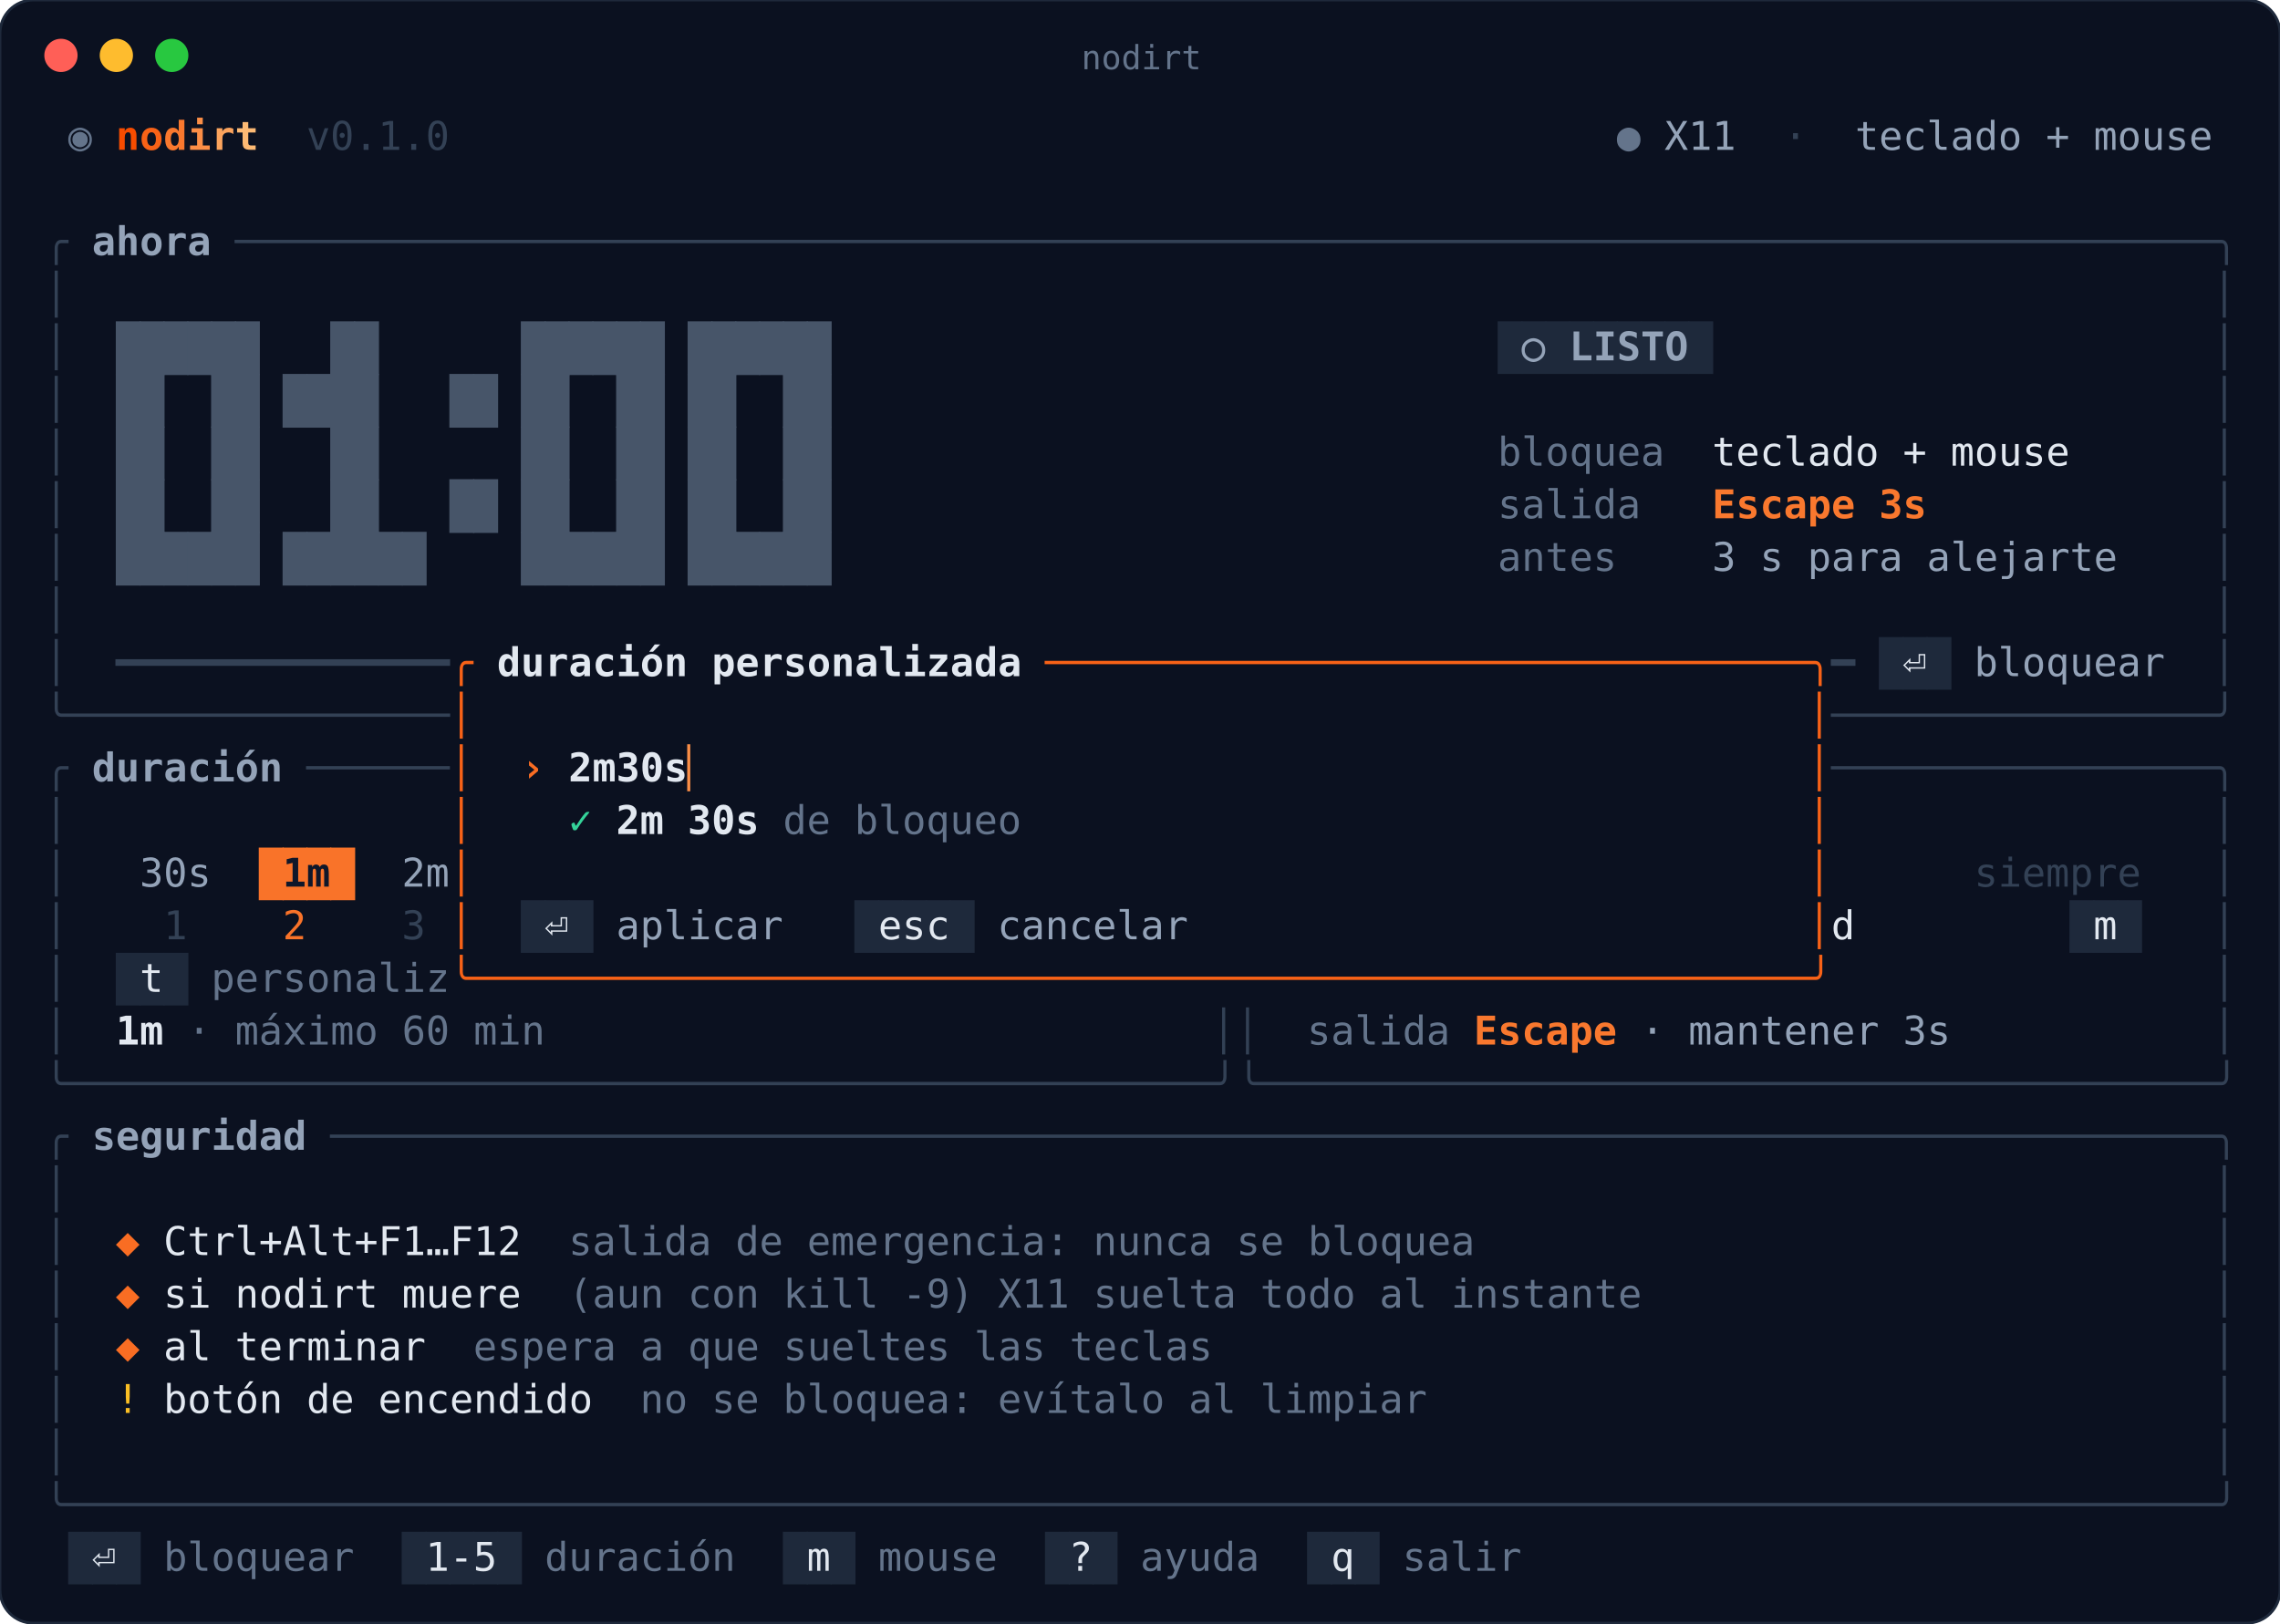
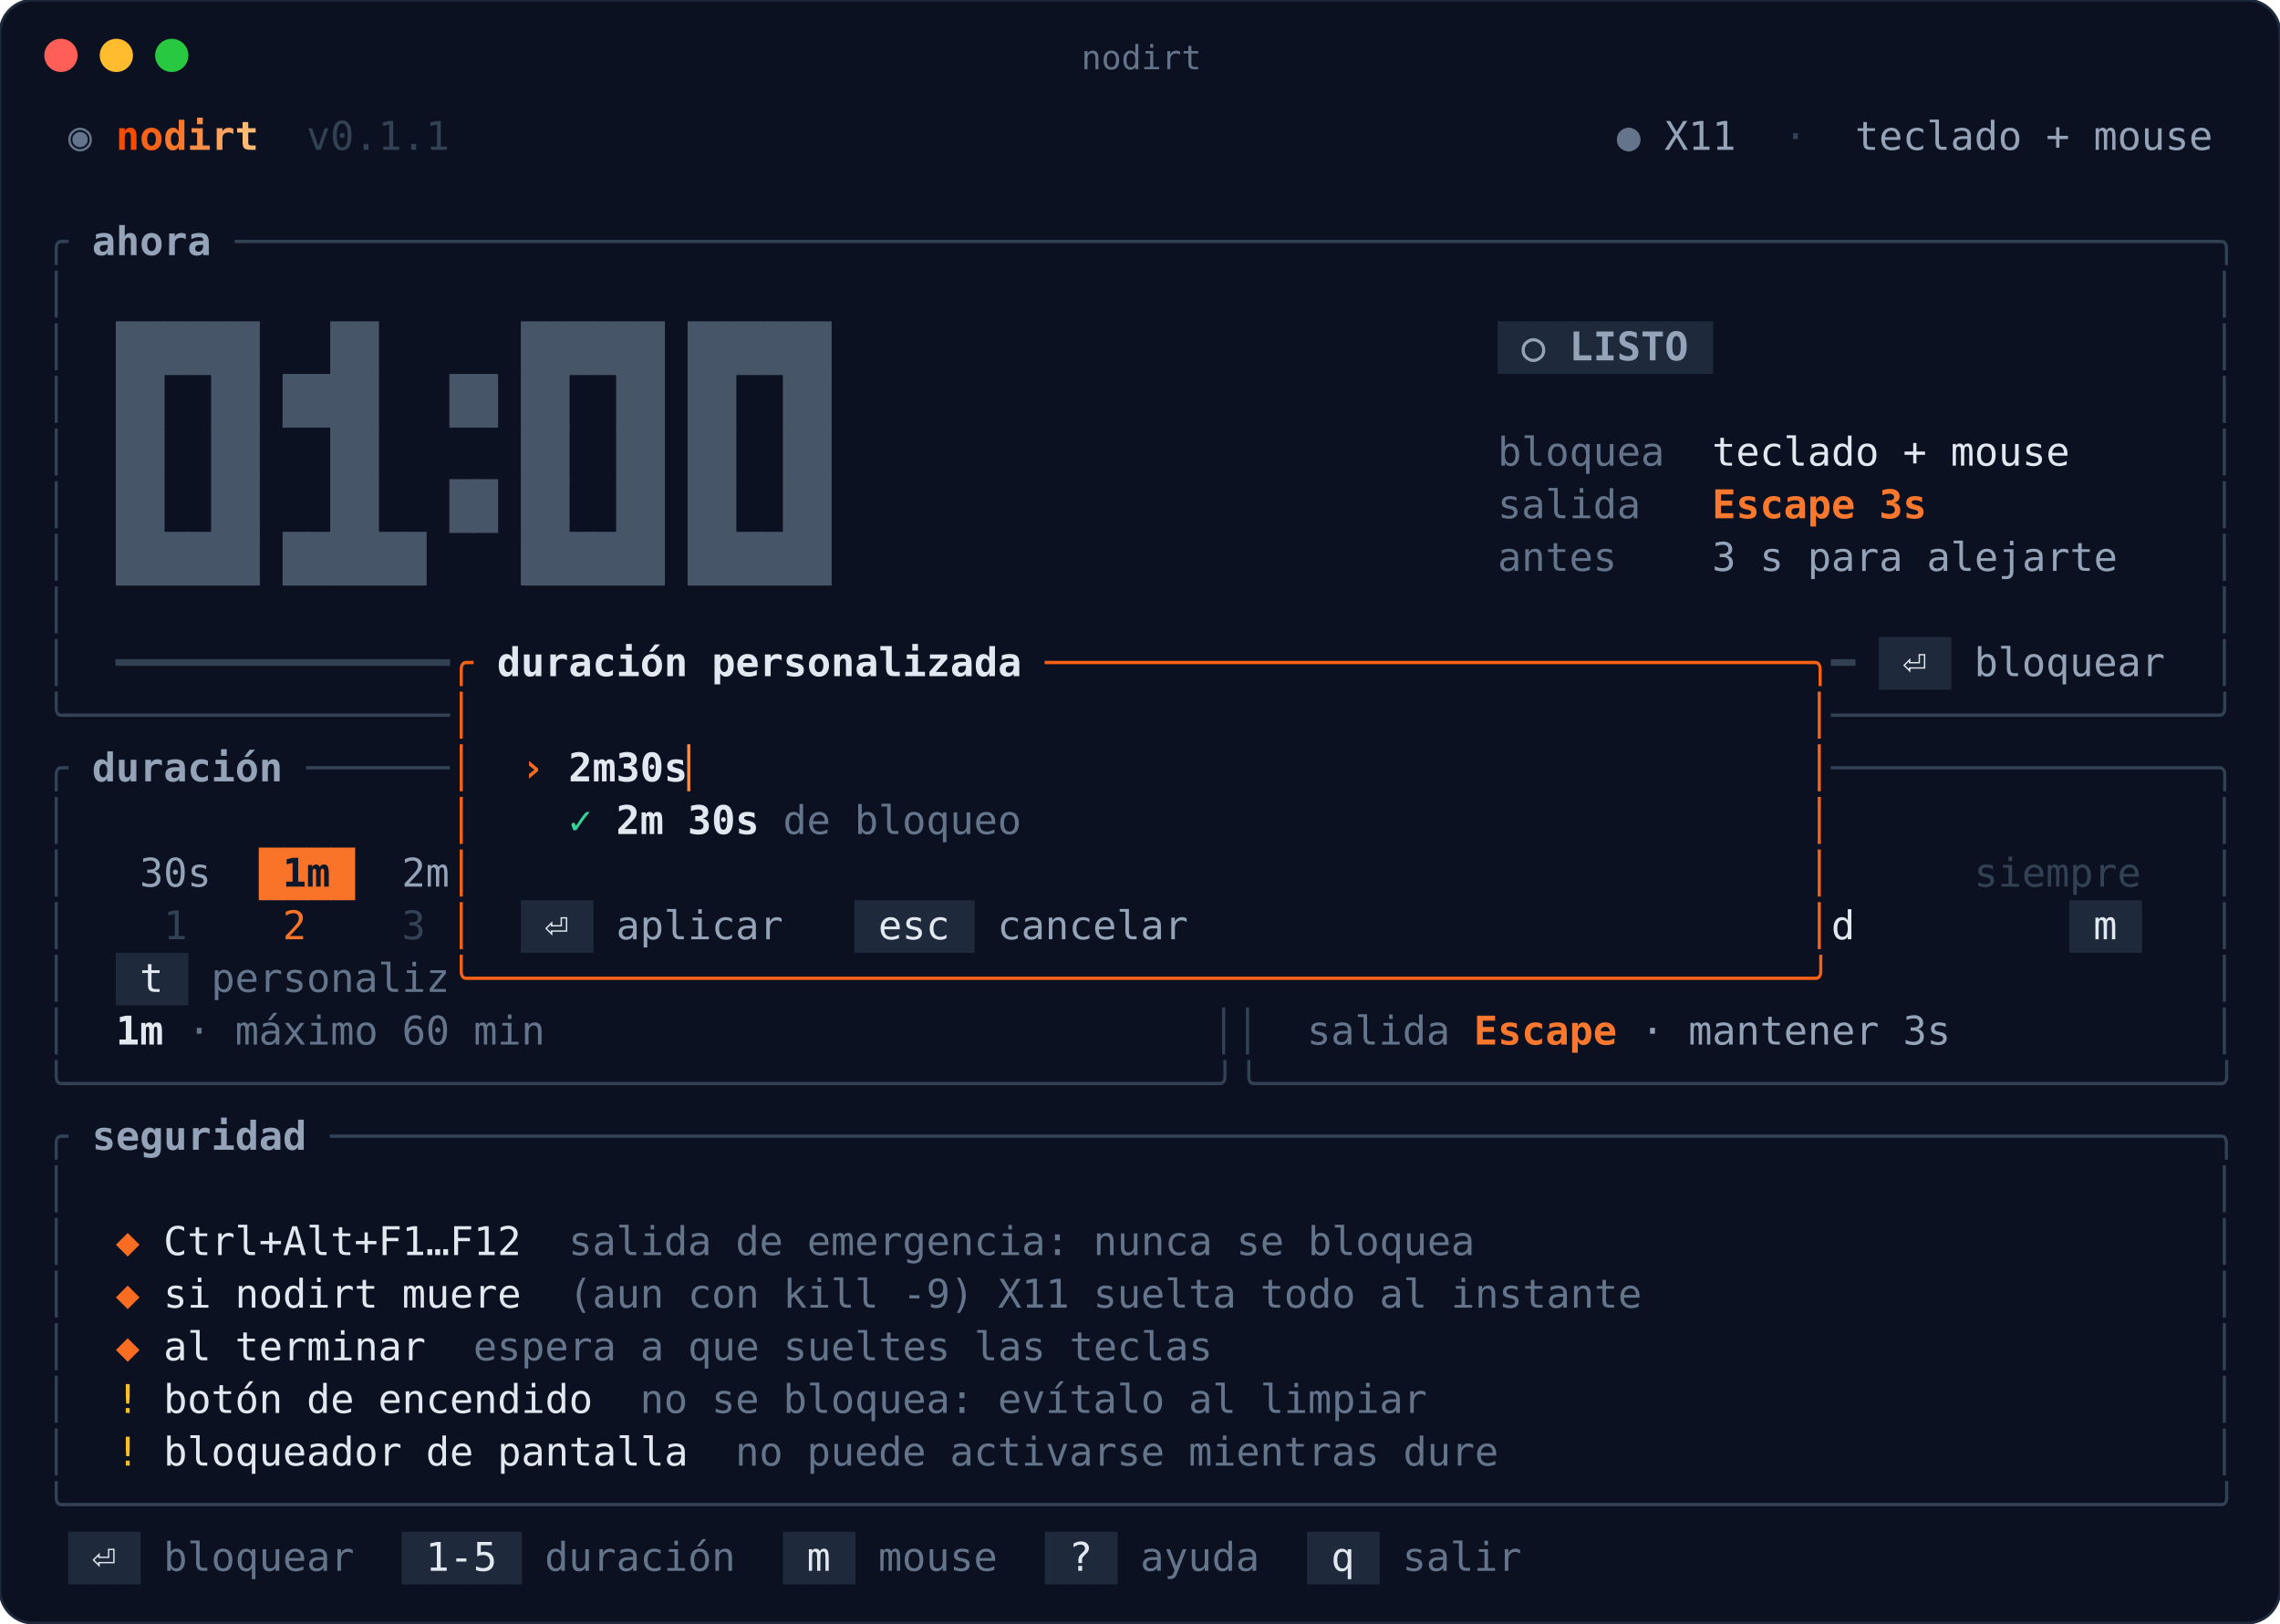
<svg xmlns="http://www.w3.org/2000/svg" xml:space="preserve" width="823" height="586" viewBox="0 0 823 586">
  <style>text{font-family:"JetBrains Mono","Fira Code","DejaVu Sans Mono",Menlo,Consolas,monospace;font-size:14.3px;white-space:pre}</style>
  <rect width="100%" height="100%" rx="12" fill="#0b1120" stroke="#1e293b" />
  <circle cx="22" cy="20" r="6" fill="#ff5f57" />
  <circle cx="42" cy="20" r="6" fill="#febc2e" />
  <circle cx="62" cy="20" r="6" fill="#28c840" />
  <text x="412" y="25" fill="#64748b" text-anchor="middle" style="font-size:12px">nodirt</text>
  <text x="24.6" y="54.1" fill="#64748b" textLength="17.2" lengthAdjust="spacingAndGlyphs">◉ </text>
  <text x="41.8" y="54.1" fill="#f74c00" font-weight="700" textLength="8.6" lengthAdjust="spacingAndGlyphs">n</text>
  <text x="50.4" y="54.1" fill="#f86217" font-weight="700" textLength="8.6" lengthAdjust="spacingAndGlyphs">o</text>
  <text x="59.0" y="54.1" fill="#f9782e" font-weight="700" textLength="8.6" lengthAdjust="spacingAndGlyphs">d</text>
  <text x="67.6" y="54.1" fill="#fb8e46" font-weight="700" textLength="8.6" lengthAdjust="spacingAndGlyphs">i</text>
  <text x="76.2" y="54.1" fill="#fca45d" font-weight="700" textLength="8.6" lengthAdjust="spacingAndGlyphs">r</text>
  <text x="84.8" y="54.1" fill="#fdba74" font-weight="700" textLength="8.6" lengthAdjust="spacingAndGlyphs">t</text>
-   <text x="93.4" y="54.1" fill="#334155" textLength="68.8" lengthAdjust="spacingAndGlyphs">  v0.1.0</text>
+   <text x="93.4" y="54.1" fill="#334155" textLength="68.8" lengthAdjust="spacingAndGlyphs">  v0.1.1</text>
  <text x="583.6" y="54.1" fill="#64748b" textLength="17.2" lengthAdjust="spacingAndGlyphs">● </text>
  <text x="600.8" y="54.1" fill="#94a3b8" textLength="25.8" lengthAdjust="spacingAndGlyphs">X11</text>
  <text x="626.6" y="54.1" fill="#334155" textLength="43.0" lengthAdjust="spacingAndGlyphs">  ·  </text>
  <text x="669.6" y="54.1" fill="#94a3b8" textLength="129.0" lengthAdjust="spacingAndGlyphs">teclado + mouse</text>
  <text x="16.0" y="92.1" fill="#334155" textLength="17.2" lengthAdjust="spacingAndGlyphs">╭ </text>
  <text x="33.2" y="92.1" fill="#94a3b8" font-weight="700" textLength="43.0" lengthAdjust="spacingAndGlyphs">ahora</text>
  <text x="76.2" y="92.1" fill="#334155" textLength="731.0" lengthAdjust="spacingAndGlyphs"> ───────────────────────────────────────────────────────────────────────────────────╮</text>
  <text x="16.0" y="111.1" fill="#334155" textLength="8.6" lengthAdjust="spacingAndGlyphs">│</text>
  <text x="798.6" y="111.1" fill="#334155" textLength="8.6" lengthAdjust="spacingAndGlyphs">│</text>
  <rect x="41.8" y="116.0" width="9.0" height="19.4" fill="#475569" />
  <rect x="50.4" y="116.0" width="9.0" height="19.4" fill="#475569" />
  <rect x="59.0" y="116.0" width="9.0" height="19.4" fill="#475569" />
  <rect x="67.6" y="116.0" width="9.0" height="19.4" fill="#475569" />
  <rect x="76.2" y="116.0" width="9.0" height="19.4" fill="#475569" />
  <rect x="84.8" y="116.0" width="9.0" height="19.4" fill="#475569" />
  <rect x="119.2" y="116.0" width="9.0" height="19.4" fill="#475569" />
  <rect x="127.8" y="116.0" width="9.0" height="19.4" fill="#475569" />
  <rect x="188.0" y="116.0" width="9.0" height="19.4" fill="#475569" />
  <rect x="196.6" y="116.0" width="9.0" height="19.4" fill="#475569" />
  <rect x="205.2" y="116.0" width="9.0" height="19.4" fill="#475569" />
  <rect x="213.8" y="116.0" width="9.0" height="19.4" fill="#475569" />
  <rect x="222.4" y="116.0" width="9.0" height="19.4" fill="#475569" />
  <rect x="231.0" y="116.0" width="9.0" height="19.4" fill="#475569" />
  <rect x="248.2" y="116.0" width="9.0" height="19.4" fill="#475569" />
  <rect x="256.8" y="116.0" width="9.0" height="19.4" fill="#475569" />
  <rect x="265.4" y="116.0" width="9.0" height="19.4" fill="#475569" />
  <rect x="274.0" y="116.0" width="9.0" height="19.4" fill="#475569" />
  <rect x="282.6" y="116.0" width="9.0" height="19.4" fill="#475569" />
  <rect x="291.2" y="116.0" width="9.0" height="19.4" fill="#475569" />
  <rect x="540.6" y="116.0" width="9.0" height="19" fill="#1e293b" />
  <rect x="549.2" y="116.0" width="9.0" height="19" fill="#1e293b" />
  <rect x="557.8" y="116.0" width="9.0" height="19" fill="#1e293b" />
  <rect x="566.4" y="116.0" width="9.0" height="19" fill="#1e293b" />
  <rect x="575.0" y="116.0" width="9.0" height="19" fill="#1e293b" />
  <rect x="583.6" y="116.0" width="9.0" height="19" fill="#1e293b" />
  <rect x="592.2" y="116.0" width="9.0" height="19" fill="#1e293b" />
  <rect x="600.8" y="116.0" width="9.0" height="19" fill="#1e293b" />
  <rect x="609.4" y="116.0" width="9.0" height="19" fill="#1e293b" />
  <text x="16.0" y="130.1" fill="#334155" textLength="8.6" lengthAdjust="spacingAndGlyphs">│</text>
  <text x="540.6" y="130.1" fill="#94a3b8" font-weight="700" textLength="77.4" lengthAdjust="spacingAndGlyphs"> ○ LISTO </text>
  <text x="798.6" y="130.1" fill="#334155" textLength="8.6" lengthAdjust="spacingAndGlyphs">│</text>
  <rect x="41.8" y="135.0" width="9.0" height="19.4" fill="#475569" />
  <rect x="50.4" y="135.0" width="9.0" height="19.4" fill="#475569" />
  <rect x="76.2" y="135.0" width="9.0" height="19.4" fill="#475569" />
  <rect x="84.8" y="135.0" width="9.0" height="19.4" fill="#475569" />
  <rect x="102.0" y="135.0" width="9.0" height="19.4" fill="#475569" />
  <rect x="110.6" y="135.0" width="9.0" height="19.4" fill="#475569" />
  <rect x="119.2" y="135.0" width="9.0" height="19.4" fill="#475569" />
  <rect x="127.8" y="135.0" width="9.0" height="19.4" fill="#475569" />
  <rect x="162.2" y="135.0" width="9.0" height="19.4" fill="#475569" />
  <rect x="170.8" y="135.0" width="9.0" height="19.4" fill="#475569" />
  <rect x="188.0" y="135.0" width="9.0" height="19.4" fill="#475569" />
  <rect x="196.6" y="135.0" width="9.0" height="19.4" fill="#475569" />
  <rect x="222.4" y="135.0" width="9.0" height="19.4" fill="#475569" />
  <rect x="231.0" y="135.0" width="9.0" height="19.4" fill="#475569" />
  <rect x="248.2" y="135.0" width="9.0" height="19.4" fill="#475569" />
  <rect x="256.8" y="135.0" width="9.0" height="19.4" fill="#475569" />
  <rect x="282.6" y="135.0" width="9.0" height="19.4" fill="#475569" />
  <rect x="291.2" y="135.0" width="9.0" height="19.4" fill="#475569" />
  <text x="16.0" y="149.1" fill="#334155" textLength="8.6" lengthAdjust="spacingAndGlyphs">│</text>
  <text x="798.6" y="149.1" fill="#334155" textLength="8.6" lengthAdjust="spacingAndGlyphs">│</text>
  <rect x="41.8" y="154.0" width="9.0" height="19.4" fill="#475569" />
  <rect x="50.4" y="154.0" width="9.0" height="19.4" fill="#475569" />
  <rect x="76.2" y="154.0" width="9.0" height="19.4" fill="#475569" />
  <rect x="84.8" y="154.0" width="9.0" height="19.4" fill="#475569" />
  <rect x="119.2" y="154.0" width="9.0" height="19.4" fill="#475569" />
  <rect x="127.8" y="154.0" width="9.0" height="19.4" fill="#475569" />
  <rect x="188.0" y="154.0" width="9.0" height="19.4" fill="#475569" />
  <rect x="196.6" y="154.0" width="9.0" height="19.4" fill="#475569" />
  <rect x="222.4" y="154.0" width="9.0" height="19.4" fill="#475569" />
  <rect x="231.0" y="154.0" width="9.0" height="19.4" fill="#475569" />
  <rect x="248.2" y="154.0" width="9.0" height="19.4" fill="#475569" />
  <rect x="256.8" y="154.0" width="9.0" height="19.4" fill="#475569" />
  <rect x="282.6" y="154.0" width="9.0" height="19.4" fill="#475569" />
  <rect x="291.2" y="154.0" width="9.0" height="19.4" fill="#475569" />
  <text x="16.0" y="168.1" fill="#334155" textLength="8.6" lengthAdjust="spacingAndGlyphs">│</text>
  <text x="540.6" y="168.1" fill="#64748b" textLength="77.4" lengthAdjust="spacingAndGlyphs">bloquea  </text>
  <text x="618.0" y="168.1" fill="#e2e8f0" textLength="129.0" lengthAdjust="spacingAndGlyphs">teclado + mouse</text>
  <text x="798.6" y="168.1" fill="#334155" textLength="8.6" lengthAdjust="spacingAndGlyphs">│</text>
  <rect x="41.8" y="173.0" width="9.0" height="19.4" fill="#475569" />
  <rect x="50.4" y="173.0" width="9.0" height="19.4" fill="#475569" />
  <rect x="76.2" y="173.0" width="9.0" height="19.4" fill="#475569" />
  <rect x="84.8" y="173.0" width="9.0" height="19.4" fill="#475569" />
  <rect x="119.2" y="173.0" width="9.0" height="19.4" fill="#475569" />
  <rect x="127.8" y="173.0" width="9.0" height="19.4" fill="#475569" />
  <rect x="162.2" y="173.0" width="9.0" height="19.4" fill="#475569" />
  <rect x="170.8" y="173.0" width="9.0" height="19.4" fill="#475569" />
  <rect x="188.0" y="173.0" width="9.0" height="19.4" fill="#475569" />
  <rect x="196.6" y="173.0" width="9.0" height="19.4" fill="#475569" />
  <rect x="222.4" y="173.0" width="9.0" height="19.4" fill="#475569" />
  <rect x="231.0" y="173.0" width="9.0" height="19.4" fill="#475569" />
  <rect x="248.2" y="173.0" width="9.0" height="19.4" fill="#475569" />
  <rect x="256.8" y="173.0" width="9.0" height="19.4" fill="#475569" />
  <rect x="282.6" y="173.0" width="9.0" height="19.4" fill="#475569" />
  <rect x="291.2" y="173.0" width="9.0" height="19.4" fill="#475569" />
  <text x="16.0" y="187.1" fill="#334155" textLength="8.6" lengthAdjust="spacingAndGlyphs">│</text>
  <text x="540.6" y="187.1" fill="#64748b" textLength="77.4" lengthAdjust="spacingAndGlyphs">salida   </text>
  <text x="618.0" y="187.1" fill="#f9782e" font-weight="700" textLength="77.4" lengthAdjust="spacingAndGlyphs">Escape 3s</text>
  <text x="798.6" y="187.1" fill="#334155" textLength="8.6" lengthAdjust="spacingAndGlyphs">│</text>
  <rect x="41.8" y="192.0" width="9.0" height="19.4" fill="#475569" />
  <rect x="50.4" y="192.0" width="9.0" height="19.4" fill="#475569" />
  <rect x="59.0" y="192.0" width="9.0" height="19.4" fill="#475569" />
  <rect x="67.6" y="192.0" width="9.0" height="19.4" fill="#475569" />
  <rect x="76.2" y="192.0" width="9.0" height="19.4" fill="#475569" />
  <rect x="84.8" y="192.0" width="9.0" height="19.4" fill="#475569" />
  <rect x="102.0" y="192.0" width="9.0" height="19.4" fill="#475569" />
  <rect x="110.6" y="192.0" width="9.0" height="19.4" fill="#475569" />
  <rect x="119.2" y="192.0" width="9.0" height="19.4" fill="#475569" />
  <rect x="127.8" y="192.0" width="9.0" height="19.4" fill="#475569" />
  <rect x="136.4" y="192.0" width="9.0" height="19.4" fill="#475569" />
  <rect x="145.0" y="192.0" width="9.0" height="19.4" fill="#475569" />
  <rect x="188.0" y="192.0" width="9.0" height="19.4" fill="#475569" />
  <rect x="196.6" y="192.0" width="9.0" height="19.4" fill="#475569" />
  <rect x="205.2" y="192.0" width="9.0" height="19.4" fill="#475569" />
  <rect x="213.8" y="192.0" width="9.0" height="19.4" fill="#475569" />
  <rect x="222.4" y="192.0" width="9.0" height="19.4" fill="#475569" />
  <rect x="231.0" y="192.0" width="9.0" height="19.4" fill="#475569" />
  <rect x="248.2" y="192.0" width="9.0" height="19.4" fill="#475569" />
  <rect x="256.8" y="192.0" width="9.0" height="19.4" fill="#475569" />
  <rect x="265.4" y="192.0" width="9.0" height="19.4" fill="#475569" />
  <rect x="274.0" y="192.0" width="9.0" height="19.4" fill="#475569" />
  <rect x="282.6" y="192.0" width="9.0" height="19.4" fill="#475569" />
  <rect x="291.2" y="192.0" width="9.0" height="19.4" fill="#475569" />
  <text x="16.0" y="206.1" fill="#334155" textLength="8.6" lengthAdjust="spacingAndGlyphs">│</text>
  <text x="540.6" y="206.1" fill="#64748b" textLength="77.4" lengthAdjust="spacingAndGlyphs">antes    </text>
  <text x="618.0" y="206.1" fill="#94a3b8" textLength="146.2" lengthAdjust="spacingAndGlyphs">3 s para alejarte</text>
  <text x="798.6" y="206.1" fill="#334155" textLength="8.6" lengthAdjust="spacingAndGlyphs">│</text>
  <text x="16.0" y="225.1" fill="#334155" textLength="8.6" lengthAdjust="spacingAndGlyphs">│</text>
  <text x="798.6" y="225.1" fill="#334155" textLength="8.6" lengthAdjust="spacingAndGlyphs">│</text>
  <rect x="678.2" y="230.0" width="9.0" height="19" fill="#1e293b" />
  <rect x="686.8" y="230.0" width="9.0" height="19" fill="#1e293b" />
  <rect x="695.4" y="230.0" width="9.0" height="19" fill="#1e293b" />
  <text x="16.0" y="244.1" fill="#334155" textLength="8.6" lengthAdjust="spacingAndGlyphs">│</text>
  <text x="41.8" y="244.1" fill="#334155" textLength="120.4" lengthAdjust="spacingAndGlyphs">━━━━━━━━━━━━━━</text>
  <text x="162.2" y="244.1" fill="#f86217" textLength="17.2" lengthAdjust="spacingAndGlyphs">╭ </text>
  <text x="179.4" y="244.1" fill="#e2e8f0" font-weight="700" textLength="189.2" lengthAdjust="spacingAndGlyphs">duración personalizada</text>
  <text x="368.6" y="244.1" fill="#f86217" textLength="292.4" lengthAdjust="spacingAndGlyphs"> ────────────────────────────────╮</text>
  <text x="661.0" y="244.1" fill="#334155" textLength="8.6" lengthAdjust="spacingAndGlyphs">━</text>
  <text x="678.2" y="244.1" fill="#e2e8f0" textLength="25.8" lengthAdjust="spacingAndGlyphs"> ⏎ </text>
  <text x="704.0" y="244.1" fill="#94a3b8" textLength="77.4" lengthAdjust="spacingAndGlyphs"> bloquear</text>
  <text x="798.6" y="244.1" fill="#334155" textLength="8.6" lengthAdjust="spacingAndGlyphs">│</text>
  <text x="16.0" y="263.1" fill="#334155" textLength="146.2" lengthAdjust="spacingAndGlyphs">╰────────────────</text>
  <text x="162.2" y="263.1" fill="#f86217" textLength="8.6" lengthAdjust="spacingAndGlyphs">│</text>
  <text x="652.4" y="263.1" fill="#f86217" textLength="8.6" lengthAdjust="spacingAndGlyphs">│</text>
  <text x="661.0" y="263.1" fill="#334155" textLength="146.2" lengthAdjust="spacingAndGlyphs">────────────────╯</text>
  <text x="16.0" y="282.1" fill="#334155" textLength="17.2" lengthAdjust="spacingAndGlyphs">╭ </text>
  <text x="33.2" y="282.1" fill="#94a3b8" font-weight="700" textLength="68.8" lengthAdjust="spacingAndGlyphs">duración</text>
  <text x="102.0" y="282.1" fill="#334155" textLength="60.2" lengthAdjust="spacingAndGlyphs"> ──────</text>
  <text x="162.2" y="282.1" fill="#f86217" textLength="8.6" lengthAdjust="spacingAndGlyphs">│</text>
  <text x="170.8" y="282.1" fill="#f96d23" font-weight="700" textLength="34.4" lengthAdjust="spacingAndGlyphs">  › </text>
  <text x="205.2" y="282.1" fill="#e2e8f0" font-weight="700" textLength="43.0" lengthAdjust="spacingAndGlyphs">2m30s</text>
  <text x="248.2" y="282.1" fill="#fb8e46" textLength="8.6" lengthAdjust="spacingAndGlyphs">▏</text>
  <text x="652.4" y="282.1" fill="#f86217" textLength="8.6" lengthAdjust="spacingAndGlyphs">│</text>
  <text x="661.0" y="282.1" fill="#334155" textLength="146.2" lengthAdjust="spacingAndGlyphs">────────────────╮</text>
  <text x="16.0" y="301.1" fill="#334155" textLength="8.6" lengthAdjust="spacingAndGlyphs">│</text>
  <text x="162.2" y="301.1" fill="#f86217" textLength="8.6" lengthAdjust="spacingAndGlyphs">│</text>
  <text x="205.2" y="301.1" fill="#34d399" textLength="17.2" lengthAdjust="spacingAndGlyphs">✓ </text>
  <text x="222.4" y="301.1" fill="#e2e8f0" font-weight="700" textLength="51.6" lengthAdjust="spacingAndGlyphs">2m 30s</text>
  <text x="274.0" y="301.1" fill="#64748b" textLength="94.6" lengthAdjust="spacingAndGlyphs"> de bloqueo</text>
  <text x="652.4" y="301.1" fill="#f86217" textLength="8.6" lengthAdjust="spacingAndGlyphs">│</text>
  <text x="798.6" y="301.1" fill="#334155" textLength="8.6" lengthAdjust="spacingAndGlyphs">│</text>
  <rect x="93.4" y="306.0" width="9.0" height="19" fill="#f97329" />
  <rect x="102.0" y="306.0" width="9.0" height="19" fill="#f97329" />
  <rect x="110.6" y="306.0" width="9.0" height="19" fill="#f97329" />
  <rect x="119.2" y="306.0" width="9.0" height="19" fill="#f97329" />
  <text x="16.0" y="320.1" fill="#334155" textLength="8.6" lengthAdjust="spacingAndGlyphs">│</text>
  <text x="41.8" y="320.1" fill="#94a3b8" textLength="43.0" lengthAdjust="spacingAndGlyphs"> 30s </text>
  <text x="93.4" y="320.1" fill="#0f172a" font-weight="700" textLength="34.4" lengthAdjust="spacingAndGlyphs"> 1m </text>
  <text x="136.4" y="320.1" fill="#94a3b8" textLength="25.8" lengthAdjust="spacingAndGlyphs"> 2m</text>
  <text x="162.2" y="320.1" fill="#f86217" textLength="8.6" lengthAdjust="spacingAndGlyphs">│</text>
  <text x="652.4" y="320.1" fill="#f86217" textLength="8.6" lengthAdjust="spacingAndGlyphs">│</text>
  <text x="712.6" y="320.1" fill="#334155" textLength="60.2" lengthAdjust="spacingAndGlyphs">siempre</text>
  <text x="798.6" y="320.1" fill="#334155" textLength="8.6" lengthAdjust="spacingAndGlyphs">│</text>
  <rect x="188.0" y="325.0" width="9.0" height="19" fill="#1e293b" />
  <rect x="196.6" y="325.0" width="9.0" height="19" fill="#1e293b" />
  <rect x="205.2" y="325.0" width="9.0" height="19" fill="#1e293b" />
  <rect x="308.4" y="325.0" width="9.0" height="19" fill="#1e293b" />
  <rect x="317.0" y="325.0" width="9.0" height="19" fill="#1e293b" />
  <rect x="325.6" y="325.0" width="9.0" height="19" fill="#1e293b" />
  <rect x="334.2" y="325.0" width="9.0" height="19" fill="#1e293b" />
  <rect x="342.8" y="325.0" width="9.0" height="19" fill="#1e293b" />
  <rect x="747.0" y="325.0" width="9.0" height="19" fill="#1e293b" />
  <rect x="755.6" y="325.0" width="9.0" height="19" fill="#1e293b" />
  <rect x="764.2" y="325.0" width="9.0" height="19" fill="#1e293b" />
  <text x="16.0" y="339.1" fill="#334155" textLength="8.6" lengthAdjust="spacingAndGlyphs">│</text>
  <text x="41.8" y="339.1" fill="#334155" textLength="43.0" lengthAdjust="spacingAndGlyphs">  1  </text>
  <text x="93.4" y="339.1" fill="#f97329" textLength="34.4" lengthAdjust="spacingAndGlyphs"> 2  </text>
  <text x="136.4" y="339.1" fill="#334155" textLength="25.8" lengthAdjust="spacingAndGlyphs"> 3 </text>
  <text x="162.2" y="339.1" fill="#f86217" textLength="8.6" lengthAdjust="spacingAndGlyphs">│</text>
  <text x="188.0" y="339.1" fill="#e2e8f0" textLength="25.8" lengthAdjust="spacingAndGlyphs"> ⏎ </text>
  <text x="213.8" y="339.1" fill="#94a3b8" textLength="94.6" lengthAdjust="spacingAndGlyphs"> aplicar   </text>
  <text x="308.4" y="339.1" fill="#e2e8f0" textLength="43.0" lengthAdjust="spacingAndGlyphs"> esc </text>
  <text x="351.4" y="339.1" fill="#94a3b8" textLength="77.4" lengthAdjust="spacingAndGlyphs"> cancelar</text>
  <text x="652.4" y="339.1" fill="#f86217" textLength="8.6" lengthAdjust="spacingAndGlyphs">│</text>
  <text x="661.0" y="339.1" fill="#e2e8f0" textLength="8.6" lengthAdjust="spacingAndGlyphs">d</text>
  <text x="747.0" y="339.1" fill="#e2e8f0" textLength="25.8" lengthAdjust="spacingAndGlyphs"> m </text>
  <text x="798.6" y="339.1" fill="#334155" textLength="8.6" lengthAdjust="spacingAndGlyphs">│</text>
  <rect x="41.8" y="344.0" width="9.0" height="19" fill="#1e293b" />
  <rect x="50.4" y="344.0" width="9.0" height="19" fill="#1e293b" />
  <rect x="59.0" y="344.0" width="9.0" height="19" fill="#1e293b" />
  <text x="16.0" y="358.1" fill="#334155" textLength="8.6" lengthAdjust="spacingAndGlyphs">│</text>
  <text x="41.8" y="358.1" fill="#e2e8f0" textLength="25.8" lengthAdjust="spacingAndGlyphs"> t </text>
  <text x="67.6" y="358.1" fill="#64748b" textLength="94.6" lengthAdjust="spacingAndGlyphs"> personaliz</text>
  <text x="162.2" y="358.1" fill="#f86217" textLength="498.8" lengthAdjust="spacingAndGlyphs">╰────────────────────────────────────────────────────────╯</text>
  <text x="798.6" y="358.1" fill="#334155" textLength="8.6" lengthAdjust="spacingAndGlyphs">│</text>
  <text x="16.0" y="377.1" fill="#334155" textLength="8.6" lengthAdjust="spacingAndGlyphs">│</text>
  <text x="41.8" y="377.1" fill="#e2e8f0" font-weight="700" textLength="17.2" lengthAdjust="spacingAndGlyphs">1m</text>
  <text x="59.0" y="377.1" fill="#64748b" textLength="137.6" lengthAdjust="spacingAndGlyphs"> · máximo 60 min</text>
  <text x="437.4" y="377.1" fill="#334155" textLength="17.2" lengthAdjust="spacingAndGlyphs">││</text>
  <text x="471.8" y="377.1" fill="#64748b" textLength="60.2" lengthAdjust="spacingAndGlyphs">salida </text>
  <text x="532.0" y="377.1" fill="#f9782e" font-weight="700" textLength="51.6" lengthAdjust="spacingAndGlyphs">Escape</text>
  <text x="583.6" y="377.1" fill="#94a3b8" textLength="120.4" lengthAdjust="spacingAndGlyphs"> · mantener 3s</text>
  <text x="798.6" y="377.1" fill="#334155" textLength="8.6" lengthAdjust="spacingAndGlyphs">│</text>
  <text x="16.0" y="396.1" fill="#334155" textLength="791.2" lengthAdjust="spacingAndGlyphs">╰────────────────────────────────────────────────╯╰────────────────────────────────────────╯</text>
  <text x="16.0" y="415.1" fill="#334155" textLength="17.2" lengthAdjust="spacingAndGlyphs">╭ </text>
  <text x="33.2" y="415.1" fill="#94a3b8" font-weight="700" textLength="77.4" lengthAdjust="spacingAndGlyphs">seguridad</text>
  <text x="110.6" y="415.1" fill="#334155" textLength="696.6" lengthAdjust="spacingAndGlyphs"> ───────────────────────────────────────────────────────────────────────────────╮</text>
  <text x="16.0" y="434.1" fill="#334155" textLength="8.6" lengthAdjust="spacingAndGlyphs">│</text>
  <text x="798.6" y="434.1" fill="#334155" textLength="8.6" lengthAdjust="spacingAndGlyphs">│</text>
  <text x="16.0" y="453.1" fill="#334155" textLength="8.6" lengthAdjust="spacingAndGlyphs">│</text>
  <text x="41.8" y="453.1" fill="#f96d23" textLength="17.2" lengthAdjust="spacingAndGlyphs">◆ </text>
  <text x="59.0" y="453.1" fill="#e2e8f0" textLength="129.0" lengthAdjust="spacingAndGlyphs">Ctrl+Alt+F1…F12</text>
  <text x="188.0" y="453.1" fill="#64748b" textLength="344.0" lengthAdjust="spacingAndGlyphs">  salida de emergencia: nunca se bloquea</text>
  <text x="798.6" y="453.1" fill="#334155" textLength="8.6" lengthAdjust="spacingAndGlyphs">│</text>
  <text x="16.0" y="472.1" fill="#334155" textLength="8.6" lengthAdjust="spacingAndGlyphs">│</text>
  <text x="41.8" y="472.1" fill="#f96d23" textLength="17.2" lengthAdjust="spacingAndGlyphs">◆ </text>
  <text x="59.0" y="472.1" fill="#e2e8f0" textLength="129.0" lengthAdjust="spacingAndGlyphs">si nodirt muere</text>
  <text x="188.0" y="472.1" fill="#64748b" textLength="404.2" lengthAdjust="spacingAndGlyphs">  (aun con kill -9) X11 suelta todo al instante</text>
  <text x="798.6" y="472.1" fill="#334155" textLength="8.6" lengthAdjust="spacingAndGlyphs">│</text>
  <text x="16.0" y="491.1" fill="#334155" textLength="8.6" lengthAdjust="spacingAndGlyphs">│</text>
  <text x="41.8" y="491.1" fill="#f96d23" textLength="17.2" lengthAdjust="spacingAndGlyphs">◆ </text>
  <text x="59.0" y="491.1" fill="#e2e8f0" textLength="94.6" lengthAdjust="spacingAndGlyphs">al terminar</text>
  <text x="153.6" y="491.1" fill="#64748b" textLength="283.8" lengthAdjust="spacingAndGlyphs">  espera a que sueltes las teclas</text>
  <text x="798.6" y="491.1" fill="#334155" textLength="8.6" lengthAdjust="spacingAndGlyphs">│</text>
  <text x="16.0" y="510.1" fill="#334155" textLength="8.6" lengthAdjust="spacingAndGlyphs">│</text>
  <text x="41.8" y="510.1" fill="#fbbf24" textLength="17.2" lengthAdjust="spacingAndGlyphs">! </text>
  <text x="59.0" y="510.1" fill="#e2e8f0" textLength="154.8" lengthAdjust="spacingAndGlyphs">botón de encendido</text>
  <text x="213.8" y="510.1" fill="#64748b" textLength="301.0" lengthAdjust="spacingAndGlyphs">  no se bloquea: evítalo al limpiar</text>
  <text x="798.6" y="510.1" fill="#334155" textLength="8.6" lengthAdjust="spacingAndGlyphs">│</text>
  <text x="16.0" y="529.1" fill="#334155" textLength="8.6" lengthAdjust="spacingAndGlyphs">│</text>
+   <text x="41.8" y="529.1" fill="#fbbf24" textLength="17.2" lengthAdjust="spacingAndGlyphs">! </text>
+   <text x="59.0" y="529.1" fill="#e2e8f0" textLength="189.2" lengthAdjust="spacingAndGlyphs">bloqueador de pantalla</text>
+   <text x="248.2" y="529.1" fill="#64748b" textLength="292.4" lengthAdjust="spacingAndGlyphs">  no puede activarse mientras dure</text>
  <text x="798.6" y="529.1" fill="#334155" textLength="8.6" lengthAdjust="spacingAndGlyphs">│</text>
  <text x="16.0" y="548.1" fill="#334155" textLength="791.2" lengthAdjust="spacingAndGlyphs">╰──────────────────────────────────────────────────────────────────────────────────────────╯</text>
  <rect x="24.6" y="553.0" width="9.0" height="19" fill="#1e293b" />
  <rect x="33.2" y="553.0" width="9.0" height="19" fill="#1e293b" />
  <rect x="41.8" y="553.0" width="9.0" height="19" fill="#1e293b" />
  <rect x="145.0" y="553.0" width="9.0" height="19" fill="#1e293b" />
  <rect x="153.6" y="553.0" width="9.0" height="19" fill="#1e293b" />
  <rect x="162.2" y="553.0" width="9.0" height="19" fill="#1e293b" />
  <rect x="170.8" y="553.0" width="9.0" height="19" fill="#1e293b" />
  <rect x="179.4" y="553.0" width="9.0" height="19" fill="#1e293b" />
  <rect x="282.6" y="553.0" width="9.0" height="19" fill="#1e293b" />
  <rect x="291.2" y="553.0" width="9.0" height="19" fill="#1e293b" />
  <rect x="299.8" y="553.0" width="9.0" height="19" fill="#1e293b" />
  <rect x="377.2" y="553.0" width="9.0" height="19" fill="#1e293b" />
  <rect x="385.8" y="553.0" width="9.0" height="19" fill="#1e293b" />
  <rect x="394.4" y="553.0" width="9.0" height="19" fill="#1e293b" />
  <rect x="471.8" y="553.0" width="9.0" height="19" fill="#1e293b" />
  <rect x="480.4" y="553.0" width="9.0" height="19" fill="#1e293b" />
  <rect x="489.0" y="553.0" width="9.0" height="19" fill="#1e293b" />
  <text x="24.6" y="567.1" fill="#e2e8f0" textLength="25.8" lengthAdjust="spacingAndGlyphs"> ⏎ </text>
  <text x="50.4" y="567.1" fill="#64748b" textLength="94.6" lengthAdjust="spacingAndGlyphs"> bloquear  </text>
  <text x="145.0" y="567.1" fill="#e2e8f0" textLength="43.0" lengthAdjust="spacingAndGlyphs"> 1-5 </text>
  <text x="188.0" y="567.1" fill="#64748b" textLength="94.6" lengthAdjust="spacingAndGlyphs"> duración  </text>
  <text x="282.6" y="567.1" fill="#e2e8f0" textLength="25.8" lengthAdjust="spacingAndGlyphs"> m </text>
  <text x="308.4" y="567.1" fill="#64748b" textLength="68.8" lengthAdjust="spacingAndGlyphs"> mouse  </text>
  <text x="377.2" y="567.1" fill="#e2e8f0" textLength="25.8" lengthAdjust="spacingAndGlyphs"> ? </text>
  <text x="403.0" y="567.1" fill="#64748b" textLength="68.8" lengthAdjust="spacingAndGlyphs"> ayuda  </text>
  <text x="471.8" y="567.1" fill="#e2e8f0" textLength="25.8" lengthAdjust="spacingAndGlyphs"> q </text>
  <text x="497.6" y="567.1" fill="#64748b" textLength="68.8" lengthAdjust="spacingAndGlyphs"> salir  </text>
</svg>
